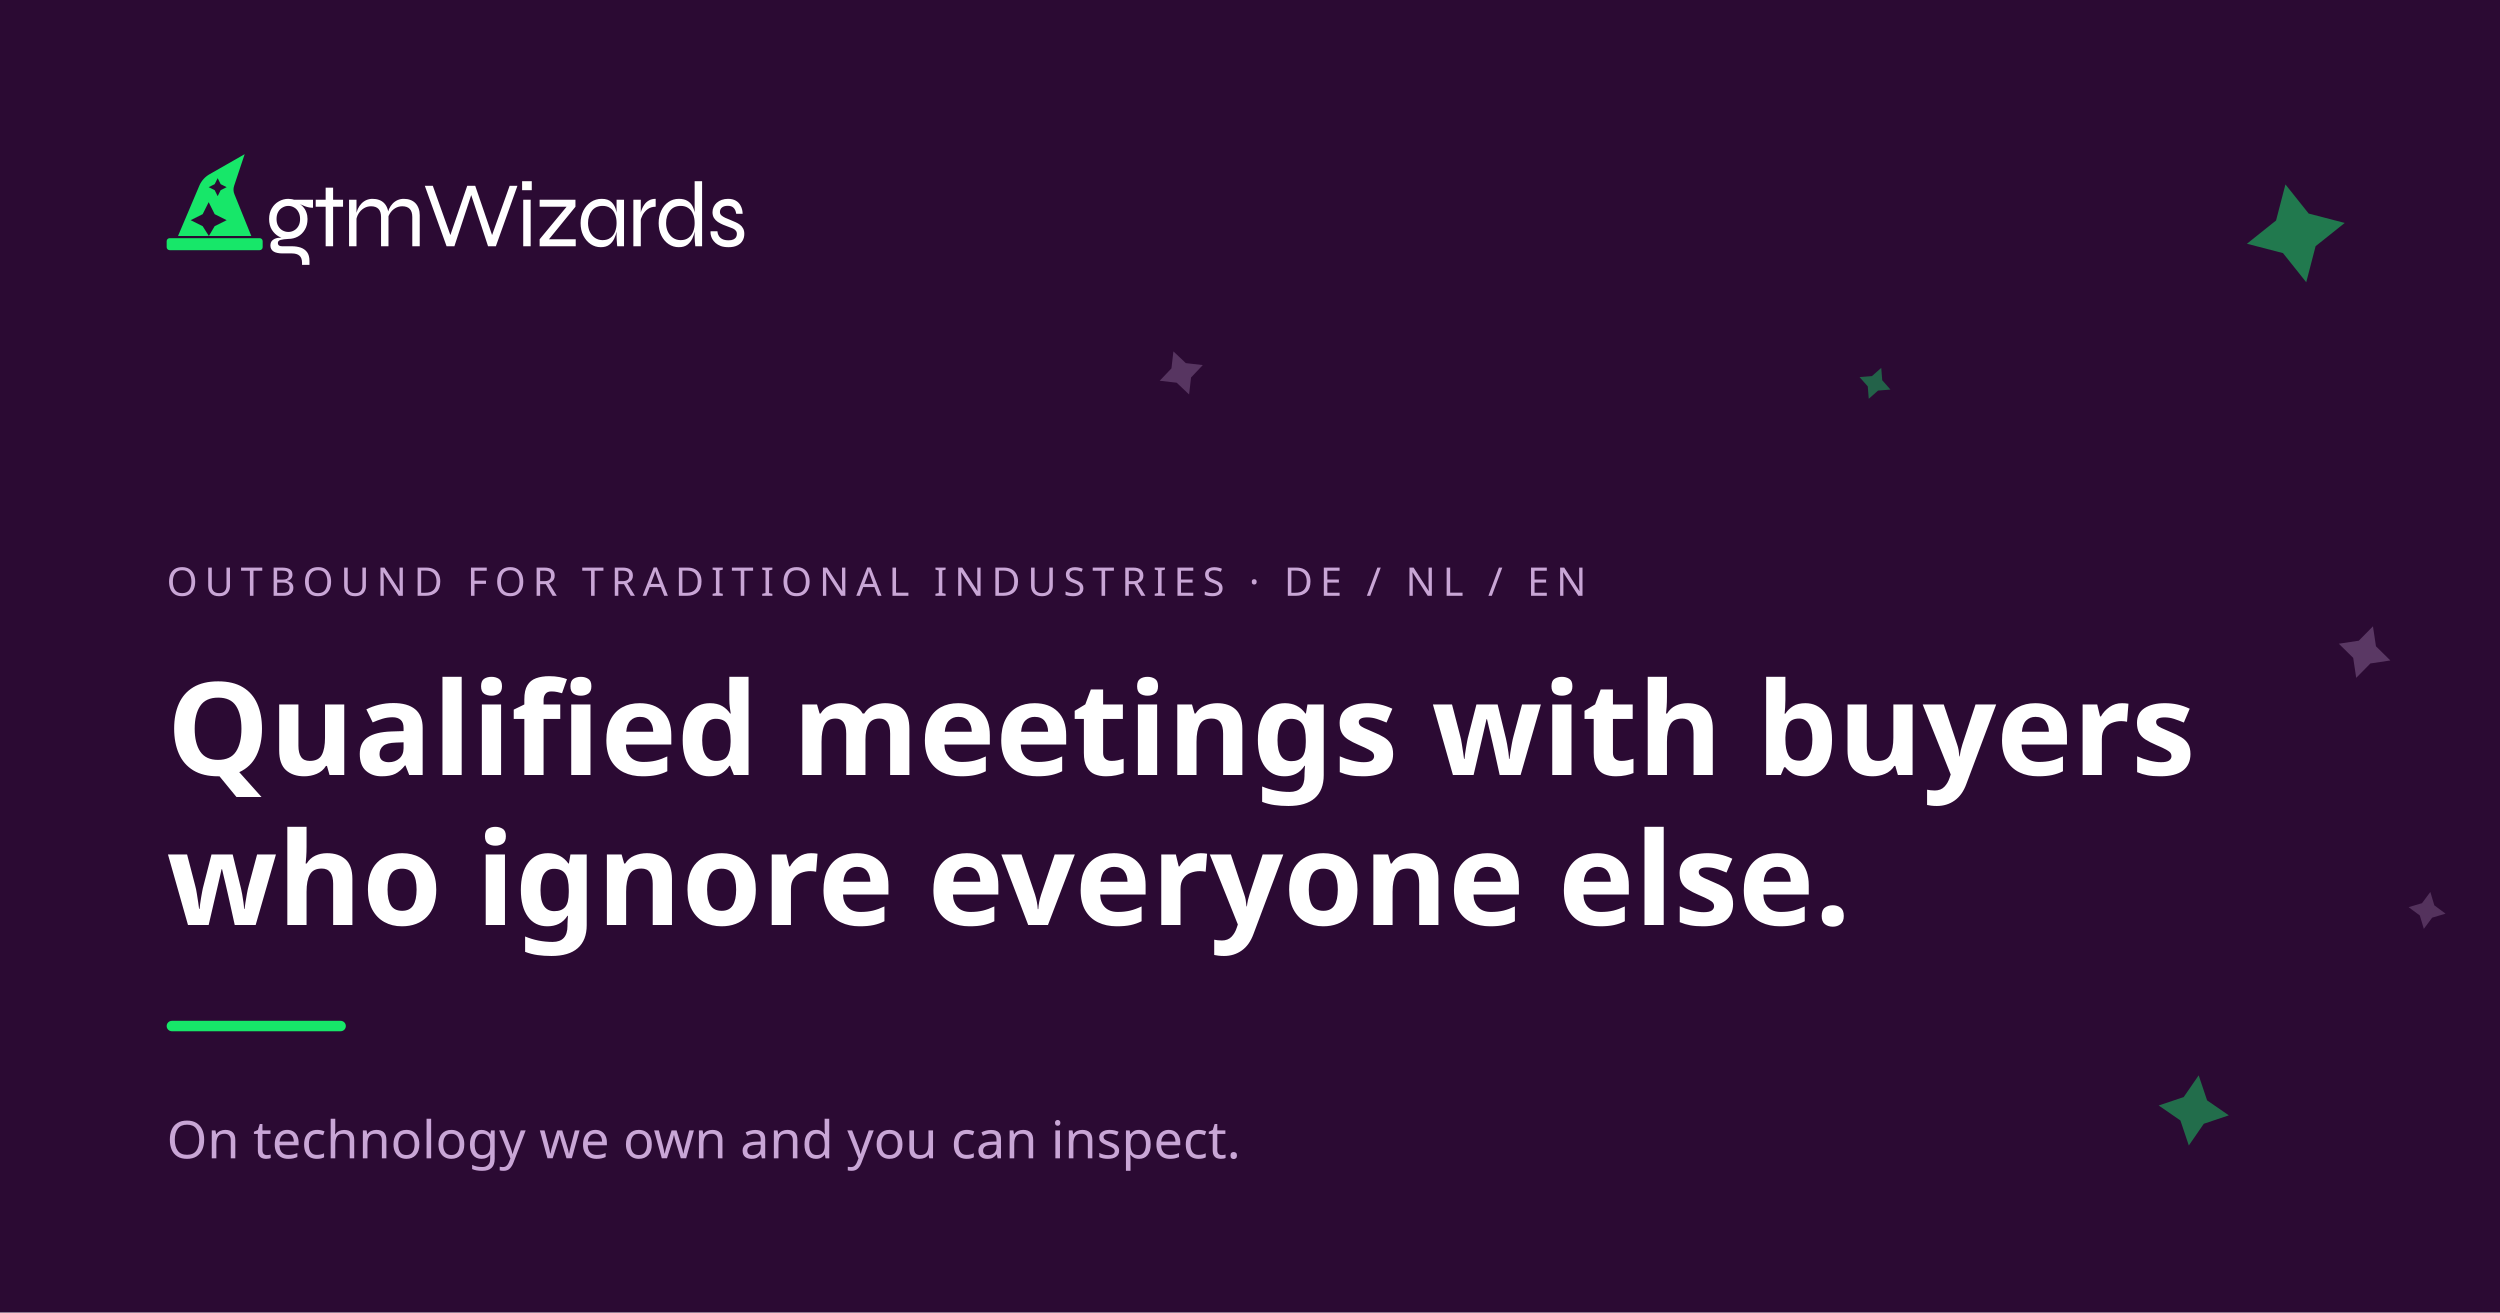
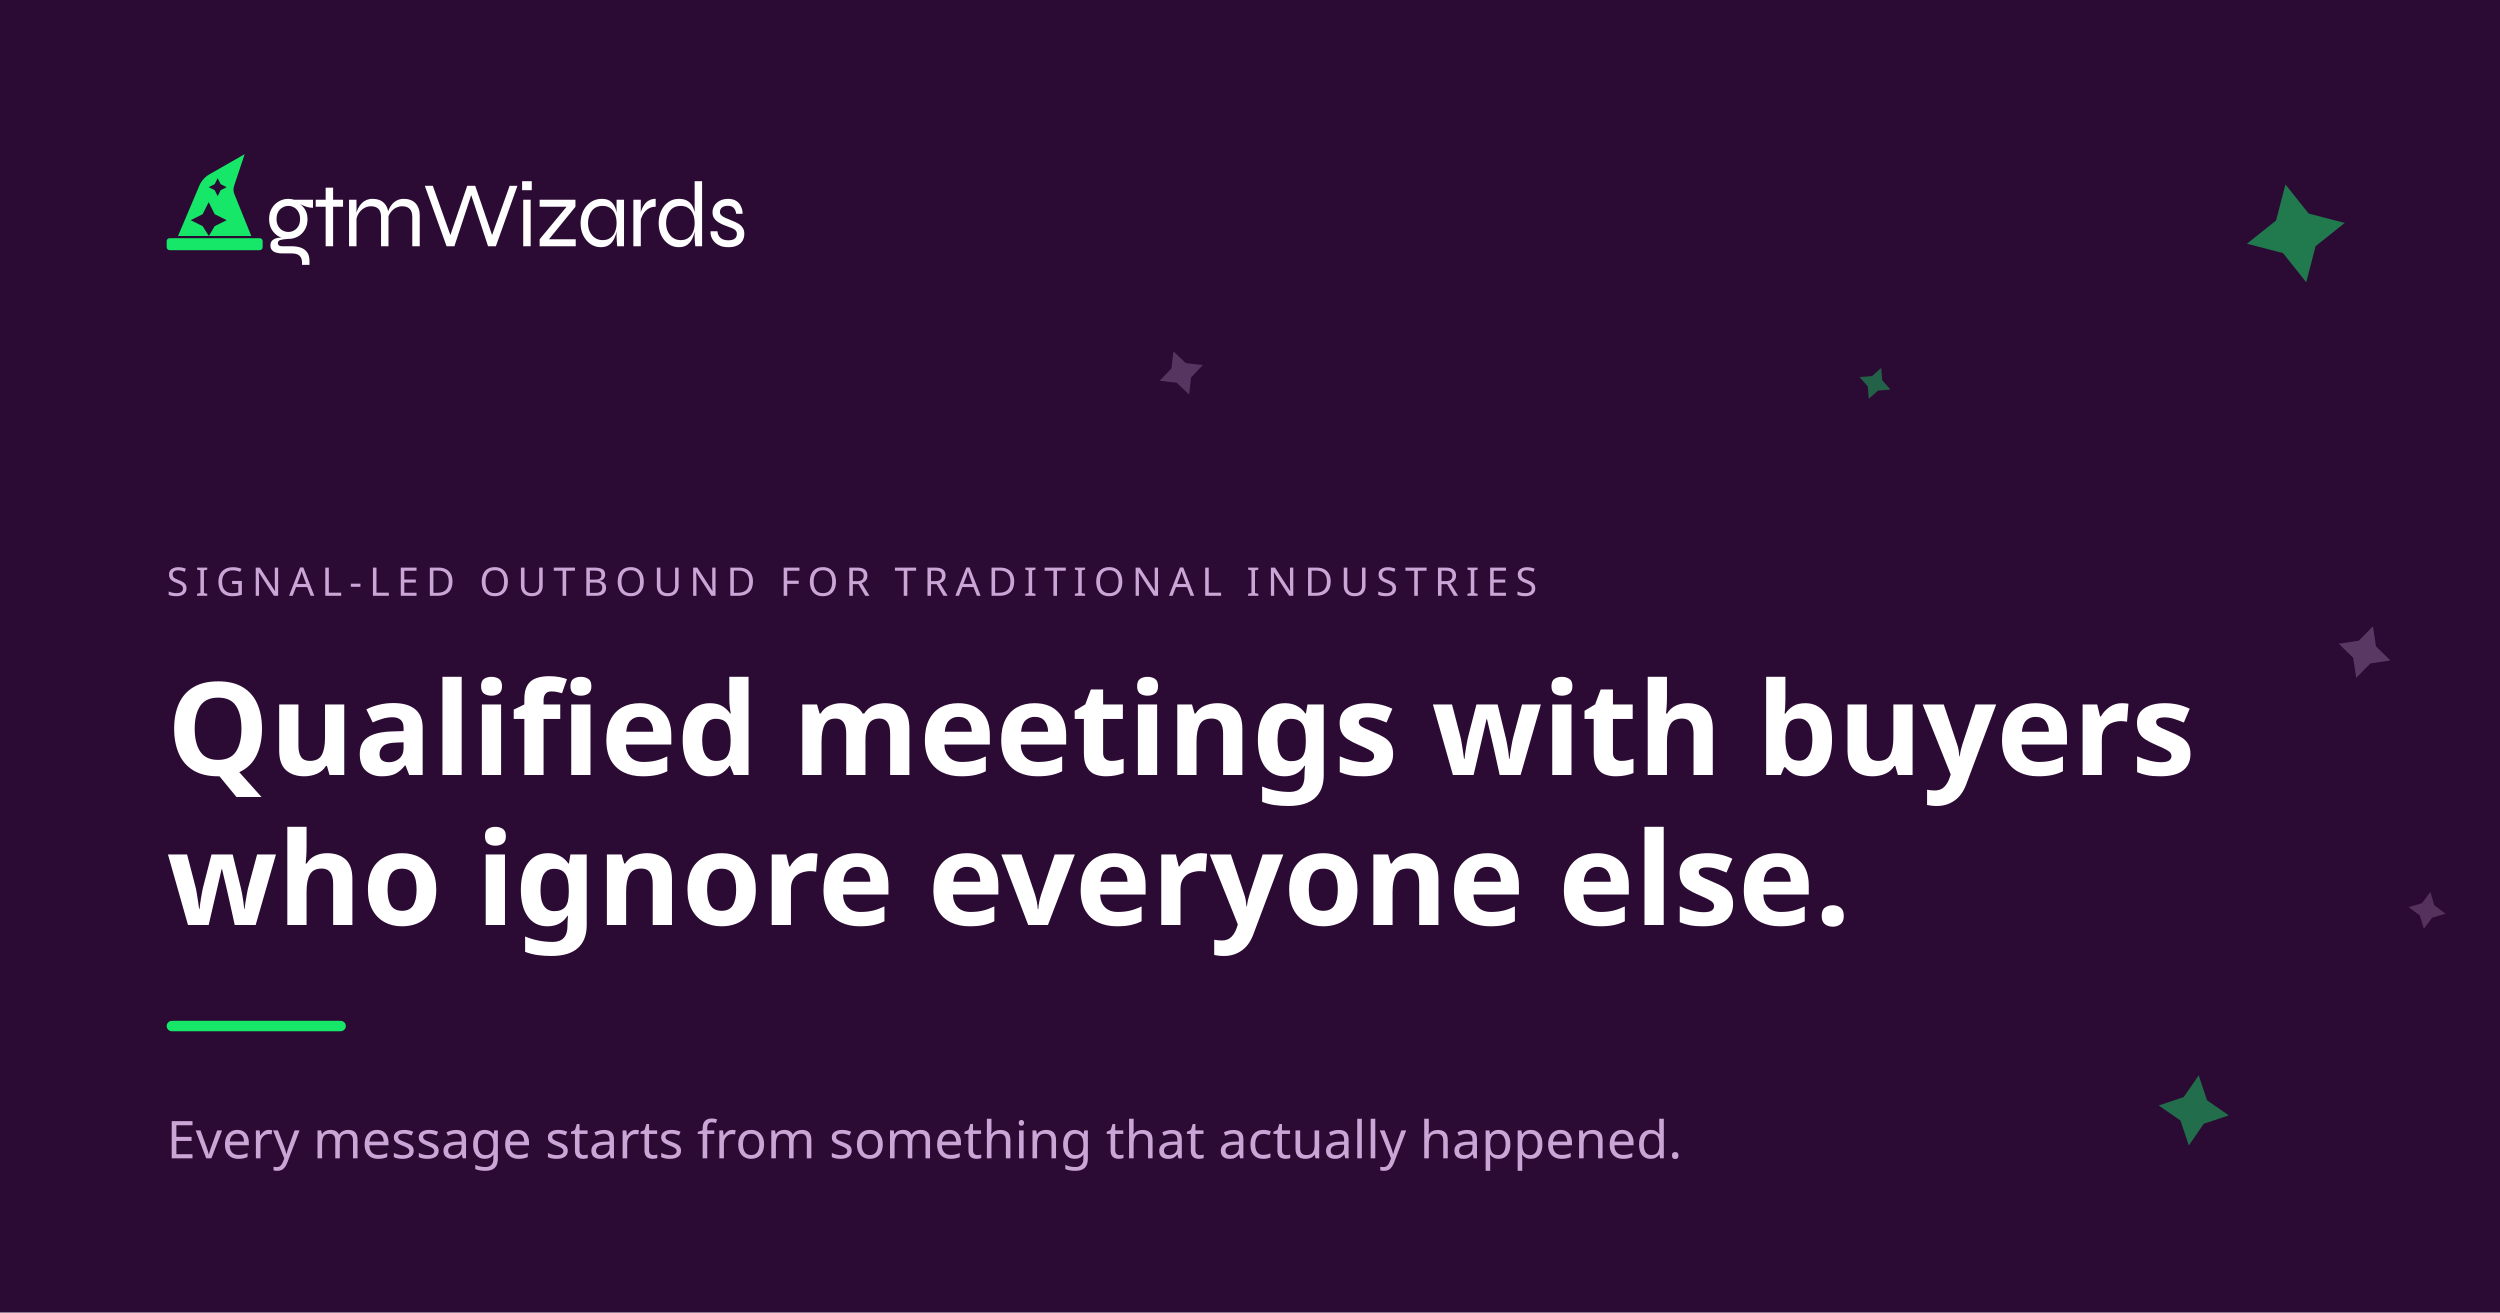
<svg xmlns="http://www.w3.org/2000/svg" width="1200" height="630" viewBox="0 0 1200 630">
  <rect width="1200" height="630" fill="#2B0A33" />
  <g transform="translate(1078,88) rotate(-12,24.0,24.0) scale(0.48)" opacity="0.5">
    <path d="M33.33 33.33L50 0L66.67 33.33L100 50L66.67 66.67L50 100L33.33 66.67L0 50Z" fill="#17E769" />
  </g>
  <g transform="translate(1122,300) rotate(18,13.0,13.0) scale(0.26)" opacity="0.3">
    <path d="M33.33 33.33L50 0L66.67 33.33L100 50L66.67 66.67L50 100L33.33 66.67L0 50Z" fill="#C9A6D6" />
  </g>
  <g transform="translate(1036,516) rotate(8,17.0,17.0) scale(0.34)" opacity="0.45">
    <path d="M33.33 33.33L50 0L66.67 33.33L100 50L66.67 66.67L50 100L33.33 66.67L0 50Z" fill="#17E769" />
  </g>
  <g transform="translate(556,168) rotate(-20,11.0,11.0) scale(0.22)" opacity="0.28">
    <path d="M33.33 33.33L50 0L66.67 33.33L100 50L66.67 66.67L50 100L33.33 66.67L0 50Z" fill="#C9A6D6" />
  </g>
  <g transform="translate(892,176) rotate(22,8.0,8.0) scale(0.16)" opacity="0.4">
    <path d="M33.33 33.33L50 0L66.67 33.33L100 50L66.67 66.67L50 100L33.33 66.67L0 50Z" fill="#17E769" />
  </g>
  <g transform="translate(1156,428) rotate(10,9.0,9.0) scale(0.18)" opacity="0.26">
    <path d="M33.33 33.33L50 0L66.67 33.33L100 50L66.67 66.67L50 100L33.33 66.67L0 50Z" fill="#C9A6D6" />
  </g>
  <g transform="translate(80,74) scale(0.36)">
    <path d="M124 112H4C1.79 112 0 113.79 0 116V124C0 126.21 1.79 128 4 128H124C126.21 128 128 126.21 128 124V116C128 113.79 126.21 112 124 112ZM48 96L32 88L48 80L56 64L64 80L80 88L64 96L56.25 109.125H112.875L90.397 53.593C88.853 49.991 88.685 45.947 89.925 42.23L104 0L57.105 26.797C51.189 30.178 46.507 35.359 43.74 41.585L15.125 109.125H56.25L48 96ZM64 40L68 32L72 40L80 44L72 48L68 56L64 48L56 44L64 40Z" fill="#17E769" />
    <g clip-path="url(#clip0_8_673)">
      <path d="M162.256 113.004C157.875 113.004 153.7 111.971 149.732 109.904C145.847 107.755 142.664 104.696 140.184 100.728C137.787 96.76 136.588 92.007 136.588 86.468C136.588 80.929 137.787 76.176 140.184 72.208C142.581 68.157 145.723 65.057 149.608 62.908C153.493 60.676 157.709 59.56 162.256 59.56C163.661 59.56 164.984 59.684 166.224 59.932C167.547 60.097 168.787 60.387 169.944 60.8H195.116V71.464C191.561 71.464 188.007 70.803 184.452 69.48C180.98 68.157 178.004 66.793 175.524 65.388L175.028 64.892C177.921 66.463 180.277 68.323 182.096 70.472C183.997 72.621 185.403 75.06 186.312 77.788C187.304 80.433 187.8 83.327 187.8 86.468C187.8 92.007 186.601 96.76 184.204 100.728C181.889 104.696 178.789 107.755 174.904 109.904C171.019 111.971 166.803 113.004 162.256 113.004ZM180.484 147.6V144.872C180.484 140.491 179.327 137.308 177.012 135.324C174.78 133.34 171.391 132.348 166.844 132.348H154.444C151.716 132.348 149.319 132.1 147.252 131.604C145.268 131.191 143.615 130.529 142.292 129.62C140.969 128.711 139.977 127.595 139.316 126.272C138.655 124.949 138.324 123.461 138.324 121.808C138.324 118.667 139.275 116.311 141.176 114.74C143.077 113.087 145.433 112.053 148.244 111.64C151.055 111.227 153.741 111.227 156.304 111.64L162.256 113.004C157.792 113.252 154.32 113.707 151.84 114.368C149.443 115.029 148.244 116.435 148.244 118.584C148.244 119.824 148.699 120.857 149.608 121.684C150.6 122.428 152.047 122.8 153.948 122.8H166.844C171.143 122.8 175.069 123.379 178.624 124.536C182.179 125.776 185.031 127.801 187.18 130.612C189.329 133.505 190.404 137.432 190.404 142.392V147.6H180.484ZM162.256 103.704C164.984 103.704 167.505 103.043 169.82 101.72C172.217 100.397 174.16 98.455 175.648 95.892C177.136 93.329 177.88 90.188 177.88 86.468C177.88 82.748 177.136 79.607 175.648 77.044C174.243 74.399 172.341 72.415 169.944 71.092C167.547 69.687 164.984 68.984 162.256 68.984C159.528 68.984 156.965 69.687 154.568 71.092C152.171 72.415 150.228 74.357 148.74 76.92C147.252 79.483 146.508 82.665 146.508 86.468C146.508 90.188 147.252 93.329 148.74 95.892C150.228 98.455 152.171 100.397 154.568 101.72C156.965 103.043 159.528 103.704 162.256 103.704ZM198.723 60.8H235.179V70.1H198.723V60.8ZM211.991 44.68H221.911V122.8H211.991V44.68ZM243.179 60.8H253.099V122.8H243.179V60.8ZM274.427 59.56C277.733 59.56 280.709 60.056 283.355 61.048C286 62.04 288.232 63.487 290.051 65.388C291.869 67.289 293.275 69.604 294.267 72.332C295.259 74.977 295.755 77.995 295.755 81.384V122.8H285.835V83.864C285.835 79.069 284.719 75.473 282.487 73.076C280.255 70.679 276.907 69.48 272.443 69.48C269.053 69.48 265.912 70.348 263.019 72.084C260.125 73.82 257.728 76.217 255.827 79.276C254.008 82.252 252.892 85.724 252.479 89.692L252.355 82.5C252.768 79.028 253.595 75.887 254.835 73.076C256.157 70.265 257.769 67.868 259.671 65.884C261.655 63.817 263.887 62.247 266.367 61.172C268.929 60.097 271.616 59.56 274.427 59.56ZM316.091 59.56C319.397 59.56 322.373 60.056 325.019 61.048C327.664 62.04 329.896 63.487 331.715 65.388C333.533 67.289 334.939 69.604 335.931 72.332C336.923 74.977 337.419 77.995 337.419 81.384V122.8H327.499V83.864C327.499 79.069 326.383 75.473 324.151 73.076C321.919 70.679 318.571 69.48 314.107 69.48C310.717 69.48 307.576 70.348 304.683 72.084C301.789 73.82 299.392 76.217 297.491 79.276C295.672 82.252 294.556 85.724 294.143 89.692L294.019 82.5C294.432 79.028 295.259 75.887 296.499 73.076C297.821 70.265 299.433 67.868 301.335 65.884C303.319 63.817 305.551 62.247 308.031 61.172C310.593 60.097 313.28 59.56 316.091 59.56ZM373.211 122.8L344.195 42.2H354.859L379.783 112.136H376.807L400.739 42.2H411.403L435.335 112.136H432.359L457.283 42.2H467.699L438.931 122.8H428.515L404.707 50.384H407.435L383.627 122.8H373.211ZM486.811 36V48.028H473.915V36H486.811ZM475.403 60.8H485.323V122.8H475.403V60.8ZM545.046 70.1L506.854 116.972L505.242 113.5H545.418V122.8H497.306V113.5L536.118 66.628L537.73 70.1H497.306V60.8H545.046V70.1ZM578.809 124.04C573.931 124.04 569.426 122.676 565.293 119.948C561.242 117.137 557.977 113.335 555.497 108.54C553.099 103.663 551.901 98.124 551.901 91.924C551.901 85.724 553.141 80.185 555.621 75.308C558.101 70.431 561.449 66.587 565.665 63.776C569.963 60.965 574.758 59.56 580.049 59.56C585.835 59.56 590.217 61.048 593.193 64.024C596.251 66.917 598.318 70.803 599.393 75.68C600.55 80.557 601.129 85.972 601.129 91.924C601.129 95.065 600.798 98.496 600.137 102.216C599.475 105.853 598.318 109.367 596.665 112.756C595.094 116.063 592.862 118.791 589.969 120.94C587.075 123.007 583.355 124.04 578.809 124.04ZM581.289 114.616C585.505 114.616 588.977 113.583 591.705 111.516C594.515 109.449 596.582 106.721 597.905 103.332C599.227 99.86 599.889 96.057 599.889 91.924C599.889 87.377 599.186 83.409 597.781 80.02C596.458 76.548 594.391 73.861 591.581 71.96C588.853 69.976 585.422 68.984 581.289 68.984C575.089 68.984 570.294 71.175 566.905 75.556C563.515 79.855 561.821 85.311 561.821 91.924C561.821 96.305 562.647 100.232 564.301 103.704C566.037 107.093 568.351 109.78 571.245 111.764C574.221 113.665 577.569 114.616 581.289 114.616ZM599.889 60.8H609.809V122.8H600.757C600.757 122.8 600.674 122.056 600.509 120.568C600.426 119.08 600.302 117.344 600.137 115.36C599.971 113.376 599.889 111.723 599.889 110.4V60.8ZM622.25 60.8H632.17V122.8H622.25V60.8ZM652.01 70.1C647.794 70.1 644.24 71.175 641.346 73.324C638.536 75.391 636.304 77.953 634.65 81.012C633.08 83.988 632.046 86.881 631.55 89.692L631.426 82.5C631.426 81.756 631.592 80.516 631.922 78.78C632.253 77.044 632.873 75.101 633.782 72.952C634.692 70.72 635.89 68.612 637.378 66.628C638.949 64.561 640.933 62.867 643.33 61.544C645.728 60.221 648.621 59.56 652.01 59.56V70.1ZM682.896 124.04C677.936 124.04 673.389 122.676 669.256 119.948C665.205 117.137 661.981 113.335 659.584 108.54C657.187 103.663 655.988 98.124 655.988 91.924C655.988 85.724 657.145 80.185 659.46 75.308C661.775 70.431 664.957 66.587 669.008 63.776C673.059 60.965 677.688 59.56 682.896 59.56C687.525 59.56 691.287 60.428 694.18 62.164C697.156 63.817 699.429 66.132 701 69.108C702.571 72.084 703.645 75.515 704.224 79.4C704.885 83.285 705.216 87.46 705.216 91.924C705.216 95.065 704.885 98.496 704.224 102.216C703.563 105.853 702.405 109.367 700.752 112.756C699.181 116.063 696.949 118.791 694.056 120.94C691.163 123.007 687.443 124.04 682.896 124.04ZM685.376 114.616C689.592 114.616 693.064 113.583 695.792 111.516C698.603 109.449 700.669 106.721 701.992 103.332C703.315 99.86 703.976 96.057 703.976 91.924C703.976 87.377 703.273 83.409 701.868 80.02C700.545 76.548 698.479 73.861 695.668 71.96C692.94 69.976 689.509 68.984 685.376 68.984C679.176 68.984 674.381 71.175 670.992 75.556C667.603 79.855 665.908 85.311 665.908 91.924C665.908 96.305 666.735 100.232 668.388 103.704C670.124 107.093 672.439 109.78 675.332 111.764C678.308 113.665 681.656 114.616 685.376 114.616ZM703.976 36H713.896V122.8H704.844C704.679 120.981 704.472 118.832 704.224 116.352C704.059 113.872 703.976 111.888 703.976 110.4V36ZM725.178 102.836H734.354C734.602 106.391 735.925 109.284 738.322 111.516C740.802 113.748 744.357 114.864 748.986 114.864C751.797 114.864 753.988 114.492 755.558 113.748C757.212 113.004 758.41 112.012 759.154 110.772C759.898 109.449 760.27 108.003 760.27 106.432C760.27 104.531 759.774 103.043 758.782 101.968C757.873 100.811 756.592 99.86 754.938 99.116C753.368 98.372 751.549 97.669 749.482 97.008C747.085 96.099 744.605 95.148 742.042 94.156C739.562 93.081 737.206 91.841 734.974 90.436C732.825 88.948 731.089 87.171 729.766 85.104C728.444 82.955 727.782 80.392 727.782 77.416C727.782 74.936 728.278 72.621 729.27 70.472C730.262 68.24 731.668 66.339 733.486 64.768C735.388 63.115 737.578 61.833 740.058 60.924C742.621 60.015 745.432 59.56 748.49 59.56C752.624 59.56 756.096 60.387 758.906 62.04C761.8 63.693 763.99 66.049 765.478 69.108C767.049 72.084 767.876 75.556 767.958 79.524H759.402C758.824 75.804 757.625 73.117 755.806 71.464C754.07 69.728 751.549 68.86 748.242 68.86C744.853 68.86 742.249 69.604 740.43 71.092C738.612 72.58 737.702 74.564 737.702 77.044C737.702 78.863 738.364 80.392 739.686 81.632C741.009 82.789 742.704 83.864 744.77 84.856C746.92 85.765 749.193 86.716 751.59 87.708C753.988 88.7 756.302 89.692 758.534 90.684C760.766 91.676 762.75 92.833 764.486 94.156C766.222 95.479 767.586 97.132 768.578 99.116C769.653 101.017 770.19 103.415 770.19 106.308C770.19 109.78 769.364 112.88 767.71 115.608C766.14 118.253 763.784 120.32 760.642 121.808C757.584 123.296 753.822 124.04 749.358 124.04C745.308 124.04 741.836 123.544 738.942 122.552C736.132 121.477 733.776 120.113 731.874 118.46C729.973 116.724 728.485 114.905 727.41 113.004C726.418 111.103 725.757 109.243 725.426 107.424C725.096 105.605 725.013 104.076 725.178 102.836Z" fill="white" />
    </g>
    <defs>
      <clipPath id="clip0_8_673">
        <rect width="635" height="112" fill="white" transform="translate(136 36)" />
      </clipPath>
    </defs>
  </g>
-   <text x="80" y="286" font-family="IBM Plex Mono Medium" font-size="19" letter-spacing="3.4" fill="#C9A6D6">OUTBOUND FOR TRADITIONAL INDUSTRIES  ·  DE / NL / EN</text>
+   <text x="80" y="286" font-family="IBM Plex Mono Medium" font-size="19" letter-spacing="3.4" fill="#C9A6D6">SIGNAL-LED OUTBOUND FOR TRADITIONAL INDUSTRIES</text>
  <text x="80" y="372" font-family="Instrument Sans" font-size="62" font-weight="700" fill="#FFFFFF">Qualified meetings with buyers</text>
  <text x="80" y="444" font-family="Instrument Sans" font-size="62" font-weight="700" fill="#FFFFFF">who ignore everyone else.</text>
  <rect x="80" y="490" width="86" height="5" rx="2.5" fill="#17E769" />
-   <text x="80" y="556" font-family="Instrument Sans" font-size="25" fill="#C9A6D6">On technology we own and you can inspect.</text>
+   <text x="80" y="556" font-family="Instrument Sans" font-size="25" fill="#C9A6D6">Every message starts from something that actually happened.</text>
</svg>
